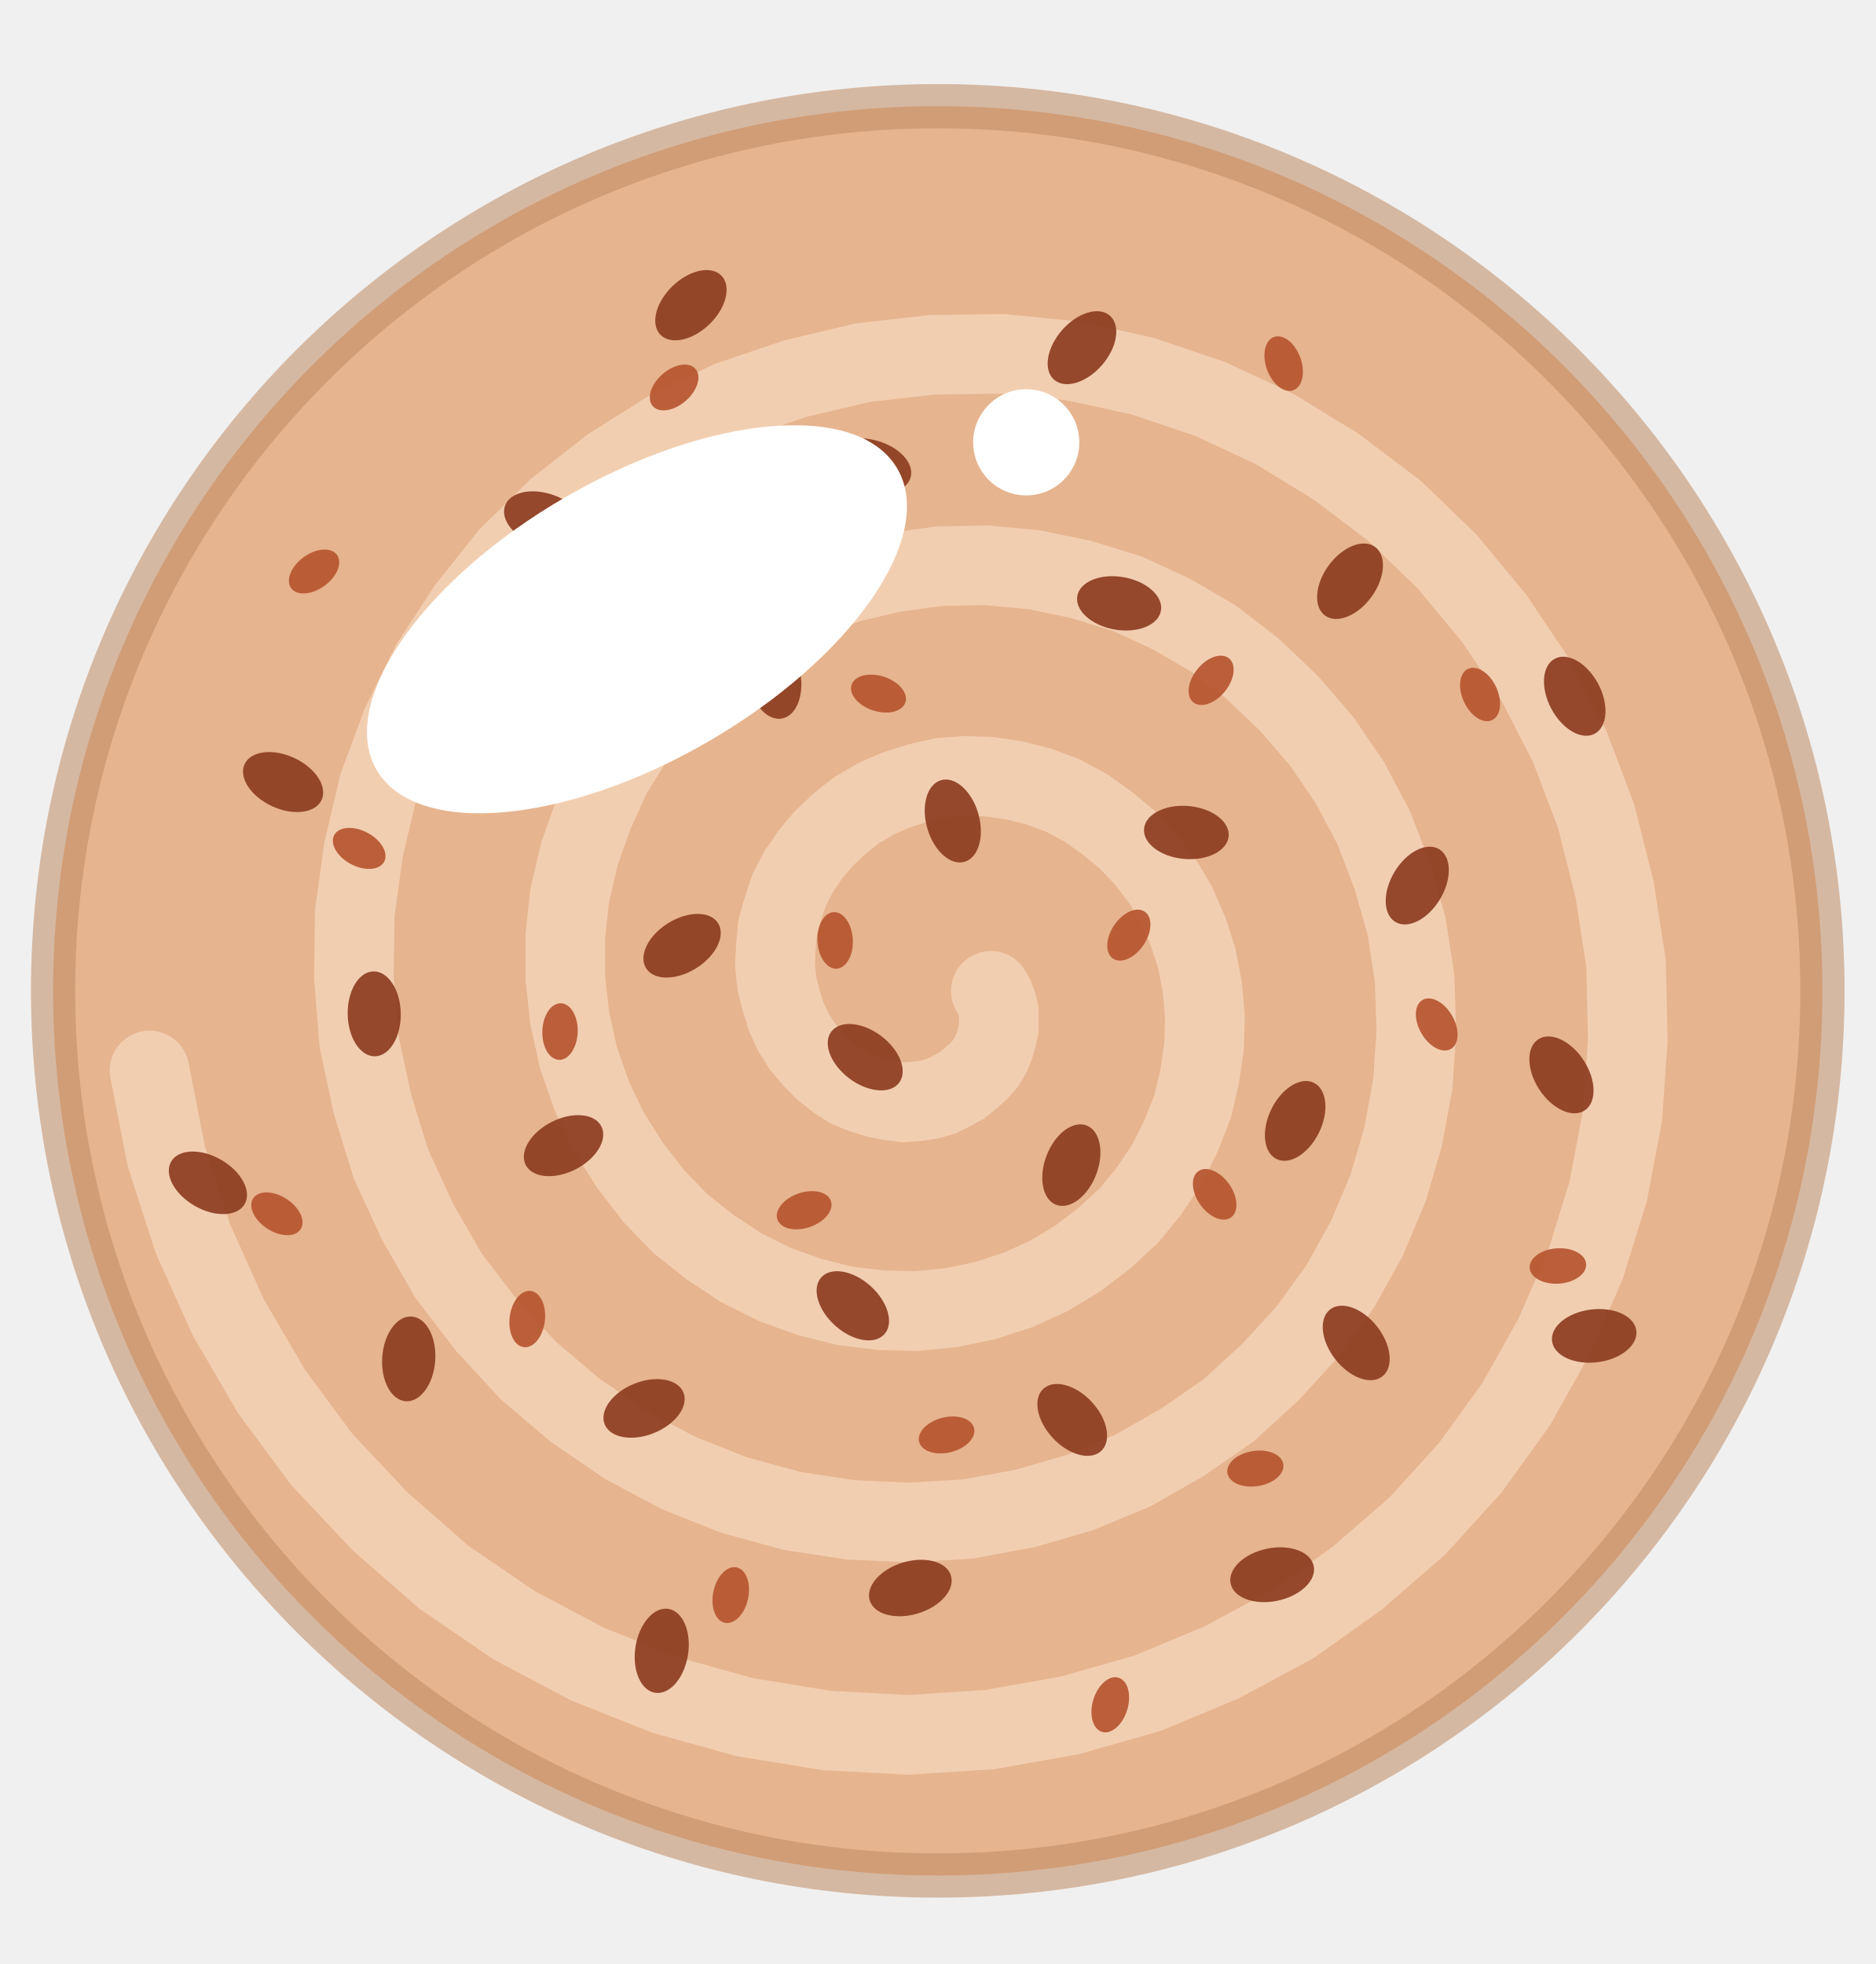
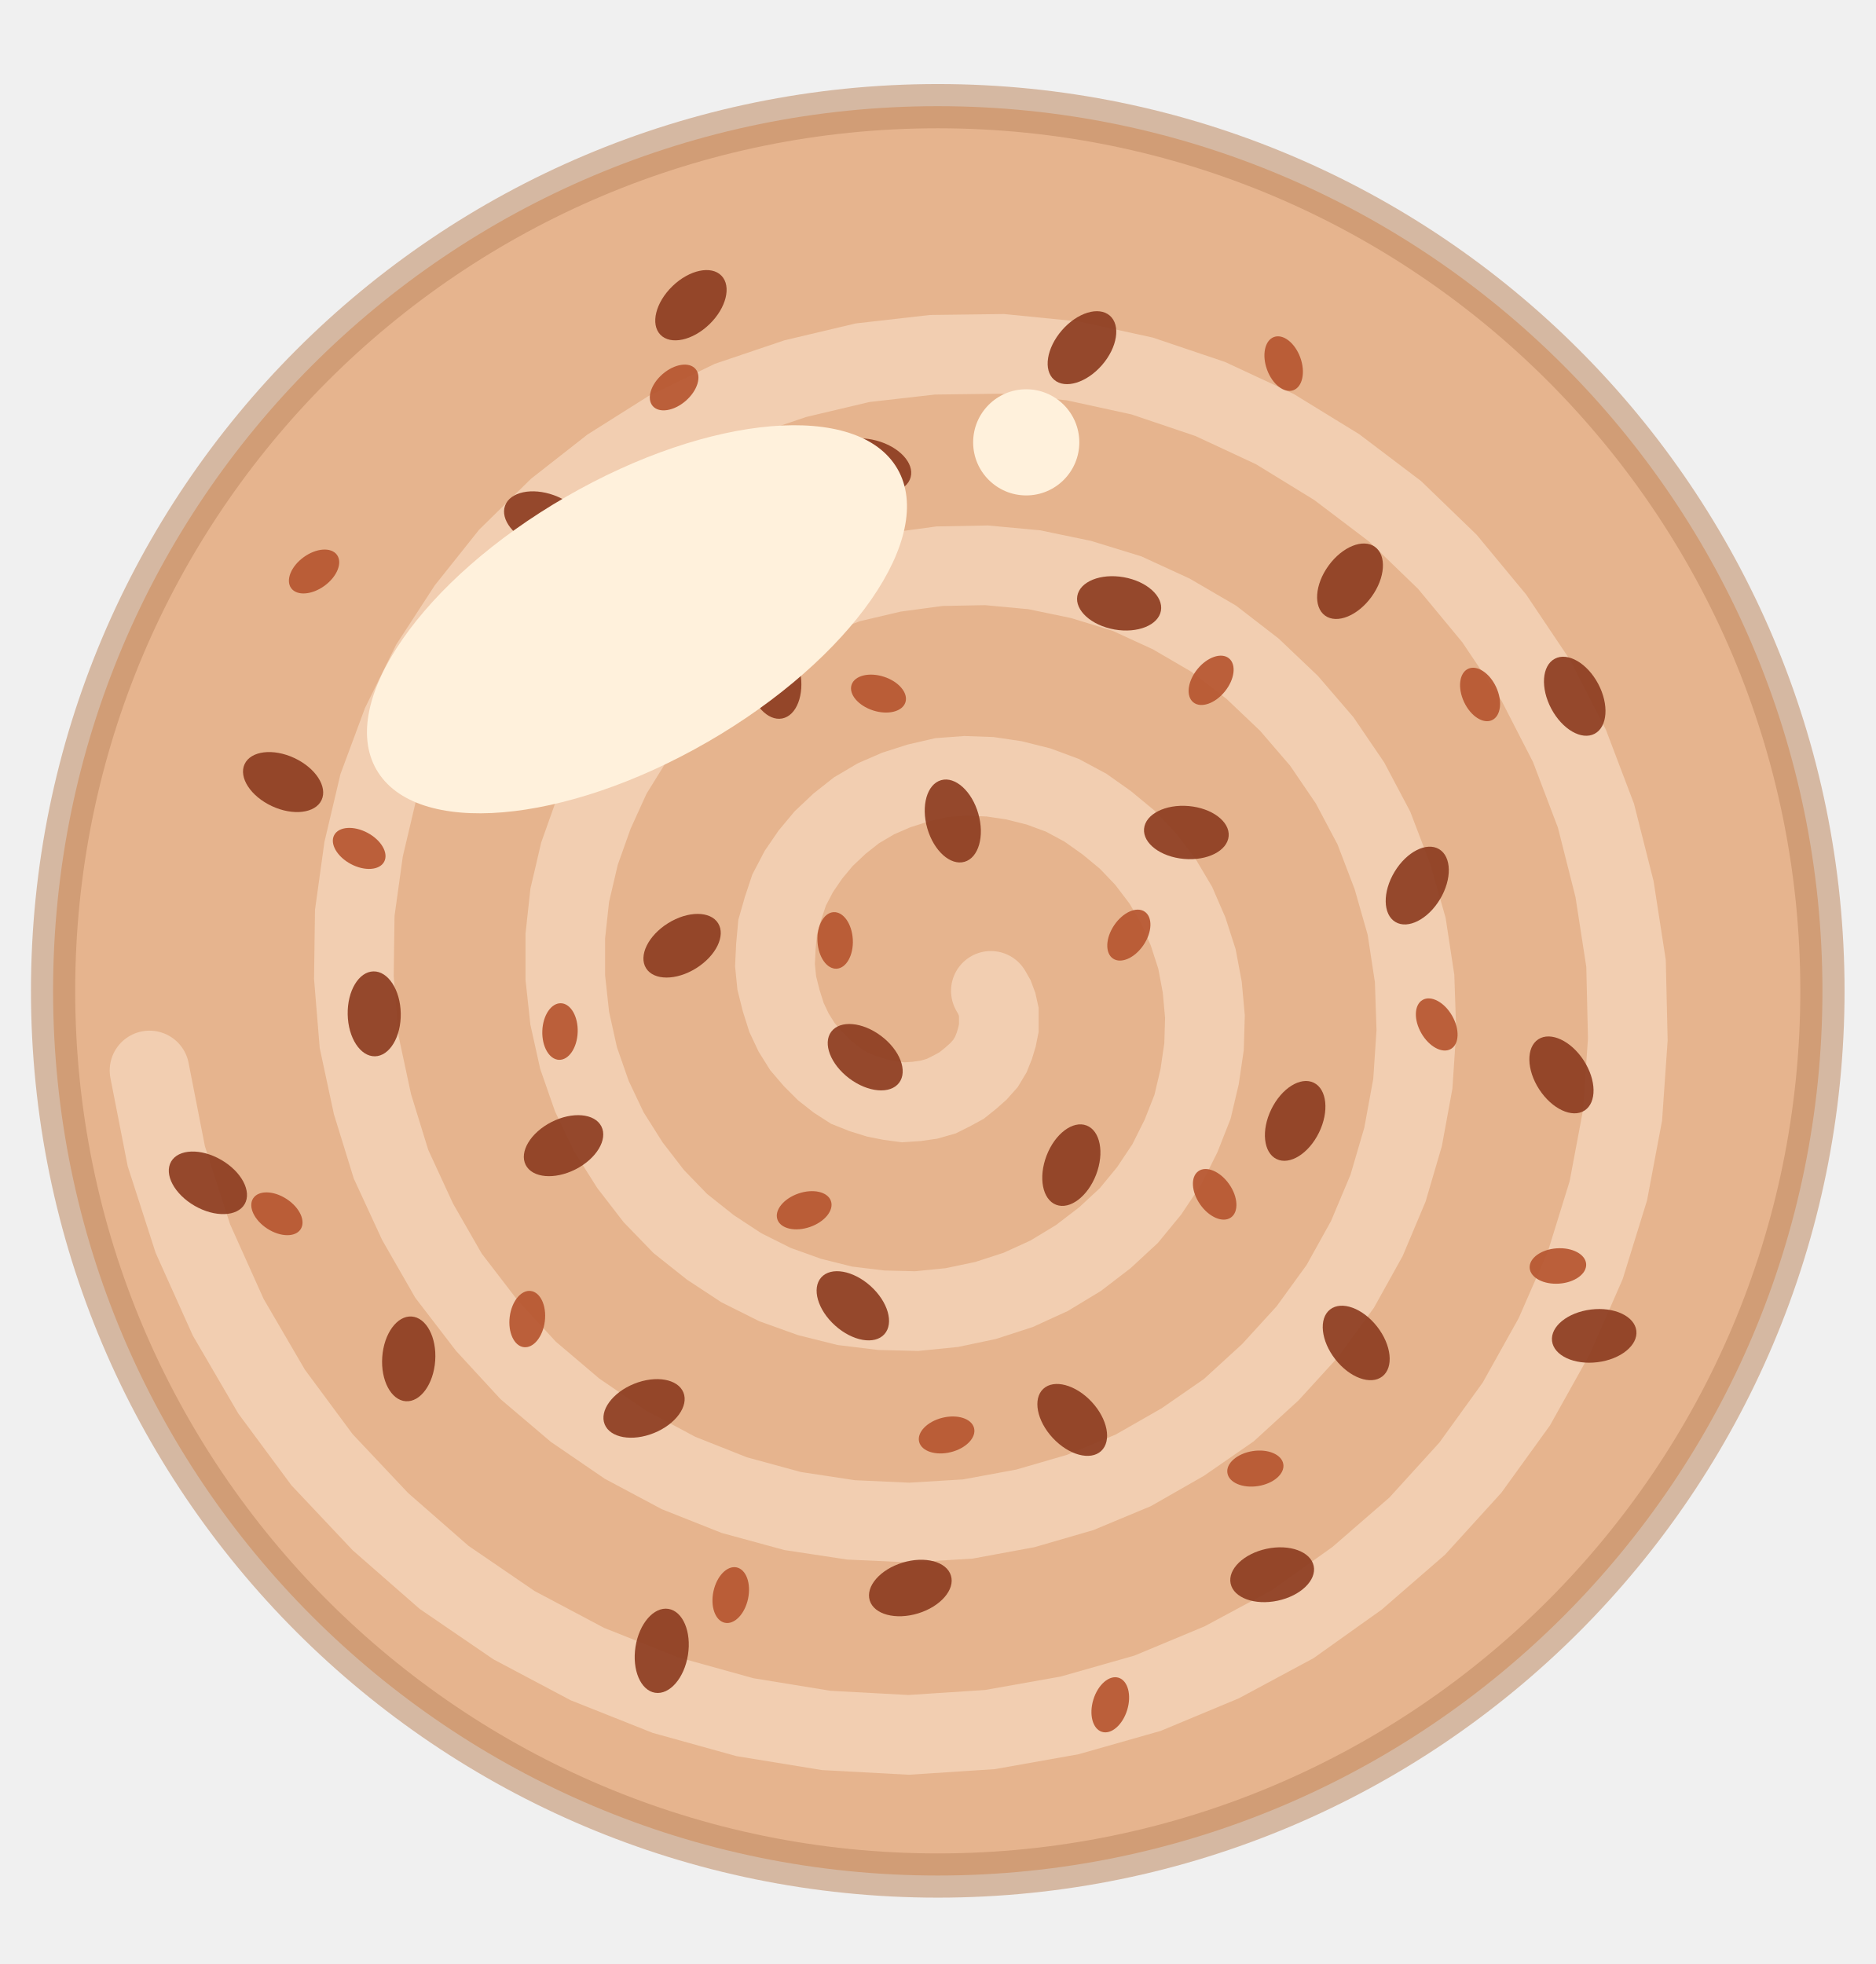
<svg xmlns="http://www.w3.org/2000/svg" width="212" height="222" viewBox="44 36 212 222" role="img" aria-label="Salsa de tocino vista desde arriba">
  <style>@keyframes slSwirl{from{transform:rotate(0deg)}to{transform:rotate(360deg)}}
@keyframes slBob{0%,100%{transform:translateY(0)}50%{transform:translateY(-8px)}}
@keyframes slGloss{0%,100%{opacity:.35}50%{opacity:.7}}
.sl-swirl{animation:slSwirl 14s linear infinite}
.sl-bob{animation:slBob 3s ease-in-out infinite}
.sl-gloss{animation:slGloss 2.6s ease-in-out infinite}</style>
  <g class="sl-bob">
    <circle cx="150" cy="148" r="100" fill="#E6B48E" />
    <circle cx="150" cy="148" r="100" fill="none" stroke="#C08A62" stroke-width="5" opacity=".55" />
    <g class="sl-swirl" style="transform-origin: 150px 148px">
      <path d="M156.0,148.0 L156.4,148.7 L156.7,149.5 L156.9,150.4 L156.9,151.3 L156.9,152.2 L156.7,153.2 L156.4,154.2 L156.0,155.2 L155.4,156.2 L154.6,157.1 L153.7,157.9 L152.7,158.7 L151.6,159.3 L150.4,159.9 L149.0,160.3 L147.6,160.5 L146.1,160.6 L144.6,160.4 L143.1,160.1 L141.5,159.6 L140.0,159.0 L138.6,158.1 L137.2,157.0 L135.9,155.7 L134.7,154.3 L133.7,152.7 L132.9,151.0 L132.3,149.1 L131.8,147.1 L131.6,145.1 L131.7,143.0 L131.9,140.8 L132.5,138.7 L133.2,136.6 L134.3,134.5 L135.6,132.6 L137.1,130.8 L138.9,129.1 L140.8,127.6 L143.0,126.3 L145.3,125.3 L147.8,124.5 L150.4,123.9 L153.1,123.7 L155.9,123.8 L158.6,124.2 L161.4,124.9 L164.1,125.9 L166.7,127.3 L169.1,129.0 L171.4,130.9 L173.5,133.1 L175.4,135.6 L177.0,138.3 L178.3,141.3 L179.3,144.4 L179.9,147.6 L180.2,150.9 L180.1,154.3 L179.6,157.7 L178.8,161.1 L177.5,164.4 L175.9,167.6 L173.9,170.6 L171.6,173.4 L168.9,175.9 L165.9,178.2 L162.6,180.2 L159.1,181.8 L155.4,183.0 L151.6,183.8 L147.6,184.2 L143.6,184.1 L139.5,183.6 L135.5,182.6 L131.6,181.2 L127.8,179.3 L124.3,177.0 L120.9,174.3 L117.9,171.2 L115.2,167.7 L112.8,163.9 L110.9,159.9 L109.4,155.6 L108.4,151.1 L107.9,146.5 L107.9,141.8 L108.4,137.2 L109.5,132.5 L111.1,128.0 L113.1,123.6 L115.7,119.4 L118.8,115.5 L122.3,111.9 L126.2,108.8 L130.5,106.0 L135.1,103.7 L139.9,101.9 L145.0,100.7 L150.2,100.0 L155.5,99.9 L160.9,100.4 L166.2,101.5 L171.4,103.1 L176.4,105.4 L181.2,108.2 L185.6,111.6 L189.7,115.5 L193.4,119.8 L196.6,124.5 L199.3,129.6 L201.4,135.1 L203.0,140.7 L203.9,146.6 L204.1,152.5 L203.7,158.5 L202.6,164.5 L200.9,170.3 L198.5,176.0 L195.5,181.4 L191.8,186.5 L187.6,191.1 L182.9,195.4 L177.7,199.0 L172.1,202.2 L166.1,204.7 L159.9,206.5 L153.4,207.7 L146.8,208.1 L140.2,207.8 L133.6,206.8 L127.0,205.0 L120.7,202.5 L114.7,199.3 L109.0,195.4 L103.7,190.9 L99.0,185.8 L94.7,180.2 L91.2,174.1 L88.2,167.6 L86.1,160.8 L84.6,153.8 L84.0,146.5 L84.1,139.2 L85.1,132.0 L86.8,124.8 L89.4,117.8 L92.7,111.1 L96.8,104.8 L101.5,98.9 L107.0,93.5 L113.0,88.8 L119.5,84.7 L126.5,81.3 L133.9,78.8 L141.5,77.0 L149.4,76.1 L157.3,76.0 L165.3,76.8 L173.1,78.5 L180.8,81.1 L188.1,84.5 L195.1,88.8 L201.7,93.8 L207.6,99.5 L212.9,105.9 L217.6,112.9 L221.4,120.3 L224.4,128.2 L226.5,136.5 L227.8,144.9 L228.0,153.5 L227.4,162.1 L225.8,170.6 L223.2,179.0 L219.7,187.0 L215.4,194.7 L210.2,201.9 L204.2,208.5 L197.4,214.4 L190.1,219.6 L182.1,223.9 L173.7,227.4 L164.9,229.9 L155.9,231.5 L146.7,232.1 L137.4,231.6 L128.2,230.1 L119.2,227.6 L110.4,224.1 L102.1,219.7 L94.2,214.3 L87.0,208.0 L80.4,201.0 L74.7,193.3 L69.8,184.9 L65.8,176.0 L62.8,166.7 L60.9,157.0" fill="none" stroke="#F6D7BC" stroke-width="9" stroke-linecap="round" opacity=".75" />
      <ellipse cx="141.8" cy="155.5" rx="4.8" ry="3.0" transform="rotate(37 141.8 155.5)" fill="#8B3A1E" opacity=".9" />
      <ellipse cx="151.7" cy="128.8" rx="4.8" ry="3.0" transform="rotate(74 151.7 128.8)" fill="#8B3A1E" opacity=".9" />
      <ellipse cx="165.1" cy="167.7" rx="4.8" ry="3.0" transform="rotate(111 165.1 167.7)" fill="#8B3A1E" opacity=".9" />
      <ellipse cx="121.1" cy="142.9" rx="4.8" ry="3.0" transform="rotate(148 121.1 142.9)" fill="#8B3A1E" opacity=".9" />
      <ellipse cx="178.1" cy="130.1" rx="4.8" ry="3.0" transform="rotate(5 178.1 130.1)" fill="#8B3A1E" opacity=".9" />
      <ellipse cx="140.4" cy="183.6" rx="4.8" ry="3.0" transform="rotate(42 140.4 183.6)" fill="#8B3A1E" opacity=".9" />
      <ellipse cx="131.5" cy="112.5" rx="4.8" ry="3.0" transform="rotate(79 131.5 112.5)" fill="#8B3A1E" opacity=".9" />
      <ellipse cx="190.4" cy="162.7" rx="4.8" ry="3.0" transform="rotate(116 190.4 162.7)" fill="#8B3A1E" opacity=".9" />
      <ellipse cx="107.7" cy="165.5" rx="4.8" ry="3.0" transform="rotate(153 107.7 165.5)" fill="#8B3A1E" opacity=".9" />
      <ellipse cx="170.5" cy="104.2" rx="4.8" ry="3.0" transform="rotate(10 170.5 104.2)" fill="#8B3A1E" opacity=".9" />
      <ellipse cx="165.2" cy="196.5" rx="4.8" ry="3.0" transform="rotate(47 165.2 196.5)" fill="#8B3A1E" opacity=".9" />
      <ellipse cx="103.9" cy="121.3" rx="4.8" ry="3.0" transform="rotate(84 103.9 121.3)" fill="#8B3A1E" opacity=".9" />
      <ellipse cx="204.2" cy="136.1" rx="4.8" ry="3.0" transform="rotate(121 204.2 136.1)" fill="#8B3A1E" opacity=".9" />
      <ellipse cx="116.8" cy="195.2" rx="4.8" ry="3.0" transform="rotate(158 116.8 195.2)" fill="#8B3A1E" opacity=".9" />
      <ellipse cx="142.3" cy="88.7" rx="4.8" ry="3.0" transform="rotate(15 142.3 88.7)" fill="#8B3A1E" opacity=".9" />
      <ellipse cx="197.3" cy="187.8" rx="4.8" ry="3.0" transform="rotate(52 197.3 187.8)" fill="#8B3A1E" opacity=".9" />
      <ellipse cx="86.3" cy="150.6" rx="4.8" ry="3.0" transform="rotate(89 86.3 150.6)" fill="#8B3A1E" opacity=".9" />
      <ellipse cx="196.6" cy="101.7" rx="4.8" ry="3.0" transform="rotate(126 196.6 101.7)" fill="#8B3A1E" opacity=".9" />
      <ellipse cx="146.9" cy="215.5" rx="4.8" ry="3.0" transform="rotate(163 146.9 215.5)" fill="#8B3A1E" opacity=".9" />
      <ellipse cx="105.6" cy="94.8" rx="4.8" ry="3.0" transform="rotate(20 105.6 94.8)" fill="#8B3A1E" opacity=".9" />
      <ellipse cx="220.5" cy="157.5" rx="4.8" ry="3.0" transform="rotate(57 220.5 157.5)" fill="#8B3A1E" opacity=".9" />
      <ellipse cx="90.2" cy="189.6" rx="4.8" ry="3.0" transform="rotate(94 90.2 189.6)" fill="#8B3A1E" opacity=".9" />
      <ellipse cx="166.3" cy="75.3" rx="4.8" ry="3.0" transform="rotate(131 166.3 75.3)" fill="#8B3A1E" opacity=".9" />
      <ellipse cx="187.8" cy="214.0" rx="4.8" ry="3.0" transform="rotate(168 187.8 214.0)" fill="#8B3A1E" opacity=".9" />
      <ellipse cx="76.0" cy="124.4" rx="4.8" ry="3.0" transform="rotate(25 76.0 124.4)" fill="#8B3A1E" opacity=".9" />
      <ellipse cx="222.0" cy="114.7" rx="4.8" ry="3.0" transform="rotate(62 222.0 114.7)" fill="#8B3A1E" opacity=".9" />
      <ellipse cx="118.8" cy="222.6" rx="4.8" ry="3.0" transform="rotate(99 118.8 222.6)" fill="#8B3A1E" opacity=".9" />
      <ellipse cx="122.1" cy="70.5" rx="4.8" ry="3.0" transform="rotate(136 122.1 70.5)" fill="#8B3A1E" opacity=".9" />
      <ellipse cx="224.2" cy="187.0" rx="4.8" ry="3.0" transform="rotate(173 224.2 187.0)" fill="#8B3A1E" opacity=".9" />
      <ellipse cx="67.5" cy="169.7" rx="4.8" ry="3.0" transform="rotate(30 67.5 169.7)" fill="#8B3A1E" opacity=".9" />
      <ellipse cx="138.4" cy="142.3" rx="3.2" ry="2.0" transform="rotate(87 138.4 142.3)" fill="#B5532E" opacity=".9" />
      <ellipse cx="171.6" cy="141.7" rx="3.2" ry="2.0" transform="rotate(124 171.6 141.7)" fill="#B5532E" opacity=".9" />
      <ellipse cx="134.9" cy="172.8" rx="3.2" ry="2.0" transform="rotate(161 134.9 172.8)" fill="#B5532E" opacity=".9" />
      <ellipse cx="143.3" cy="114.4" rx="3.2" ry="2.0" transform="rotate(18 143.3 114.4)" fill="#B5532E" opacity=".9" />
      <ellipse cx="181.3" cy="171.0" rx="3.2" ry="2.0" transform="rotate(55 181.3 171.0)" fill="#B5532E" opacity=".9" />
      <ellipse cx="107.3" cy="152.6" rx="3.2" ry="2.0" transform="rotate(92 107.3 152.6)" fill="#B5532E" opacity=".9" />
      <ellipse cx="180.9" cy="112.9" rx="3.2" ry="2.0" transform="rotate(129 180.9 112.9)" fill="#B5532E" opacity=".9" />
      <ellipse cx="151.0" cy="198.2" rx="3.2" ry="2.0" transform="rotate(166 151.0 198.2)" fill="#B5532E" opacity=".9" />
      <ellipse cx="113.1" cy="109.3" rx="3.2" ry="2.0" transform="rotate(23 113.1 109.3)" fill="#B5532E" opacity=".9" />
      <ellipse cx="206.4" cy="151.8" rx="3.2" ry="2.0" transform="rotate(60 206.4 151.8)" fill="#B5532E" opacity=".9" />
      <ellipse cx="103.6" cy="185.1" rx="3.2" ry="2.0" transform="rotate(97 103.6 185.1)" fill="#B5532E" opacity=".9" />
      <ellipse cx="159.6" cy="86.6" rx="3.2" ry="2.0" transform="rotate(134 159.6 86.6)" fill="#B5532E" opacity=".9" />
      <ellipse cx="185.9" cy="202.0" rx="3.2" ry="2.0" transform="rotate(171 185.9 202.0)" fill="#B5532E" opacity=".9" />
      <ellipse cx="84.6" cy="131.9" rx="3.2" ry="2.0" transform="rotate(28 84.6 131.9)" fill="#B5532E" opacity=".9" />
      <ellipse cx="211.3" cy="114.5" rx="3.2" ry="2.0" transform="rotate(65 211.3 114.5)" fill="#B5532E" opacity=".9" />
      <ellipse cx="126.6" cy="216.3" rx="3.2" ry="2.0" transform="rotate(102 126.6 216.3)" fill="#B5532E" opacity=".9" />
      <ellipse cx="120.2" cy="79.8" rx="3.2" ry="2.0" transform="rotate(139 120.2 79.8)" fill="#B5532E" opacity=".9" />
      <ellipse cx="220.1" cy="179.1" rx="3.2" ry="2.0" transform="rotate(176 220.1 179.1)" fill="#B5532E" opacity=".9" />
      <ellipse cx="75.3" cy="173.2" rx="3.2" ry="2.0" transform="rotate(33 75.3 173.2)" fill="#B5532E" opacity=".9" />
      <ellipse cx="189.1" cy="77.1" rx="3.2" ry="2.0" transform="rotate(70 189.1 77.1)" fill="#B5532E" opacity=".9" />
      <ellipse cx="169.5" cy="228.7" rx="3.2" ry="2.0" transform="rotate(107 169.5 228.7)" fill="#B5532E" opacity=".9" />
      <ellipse cx="79.5" cy="100.6" rx="3.2" ry="2.0" transform="rotate(144 79.5 100.6)" fill="#B5532E" opacity=".9" />
    </g>
-     <ellipse class="sl-gloss" cx="116" cy="106" rx="34" ry="16" transform="rotate(-30 116 106)" fill="#FFFFFF" />
-     <circle class="sl-gloss" cx="160" cy="86" r="6" fill="#FFFFFF" />
+     <ellipse class="sl-gloss" cx="116" cy="106" rx="34" ry="16" transform="rotate(-30 116 106)" fill="#FFF1DC" />
+     <circle class="sl-gloss" cx="160" cy="86" r="6" fill="#FFF1DC" />
  </g>
</svg>
